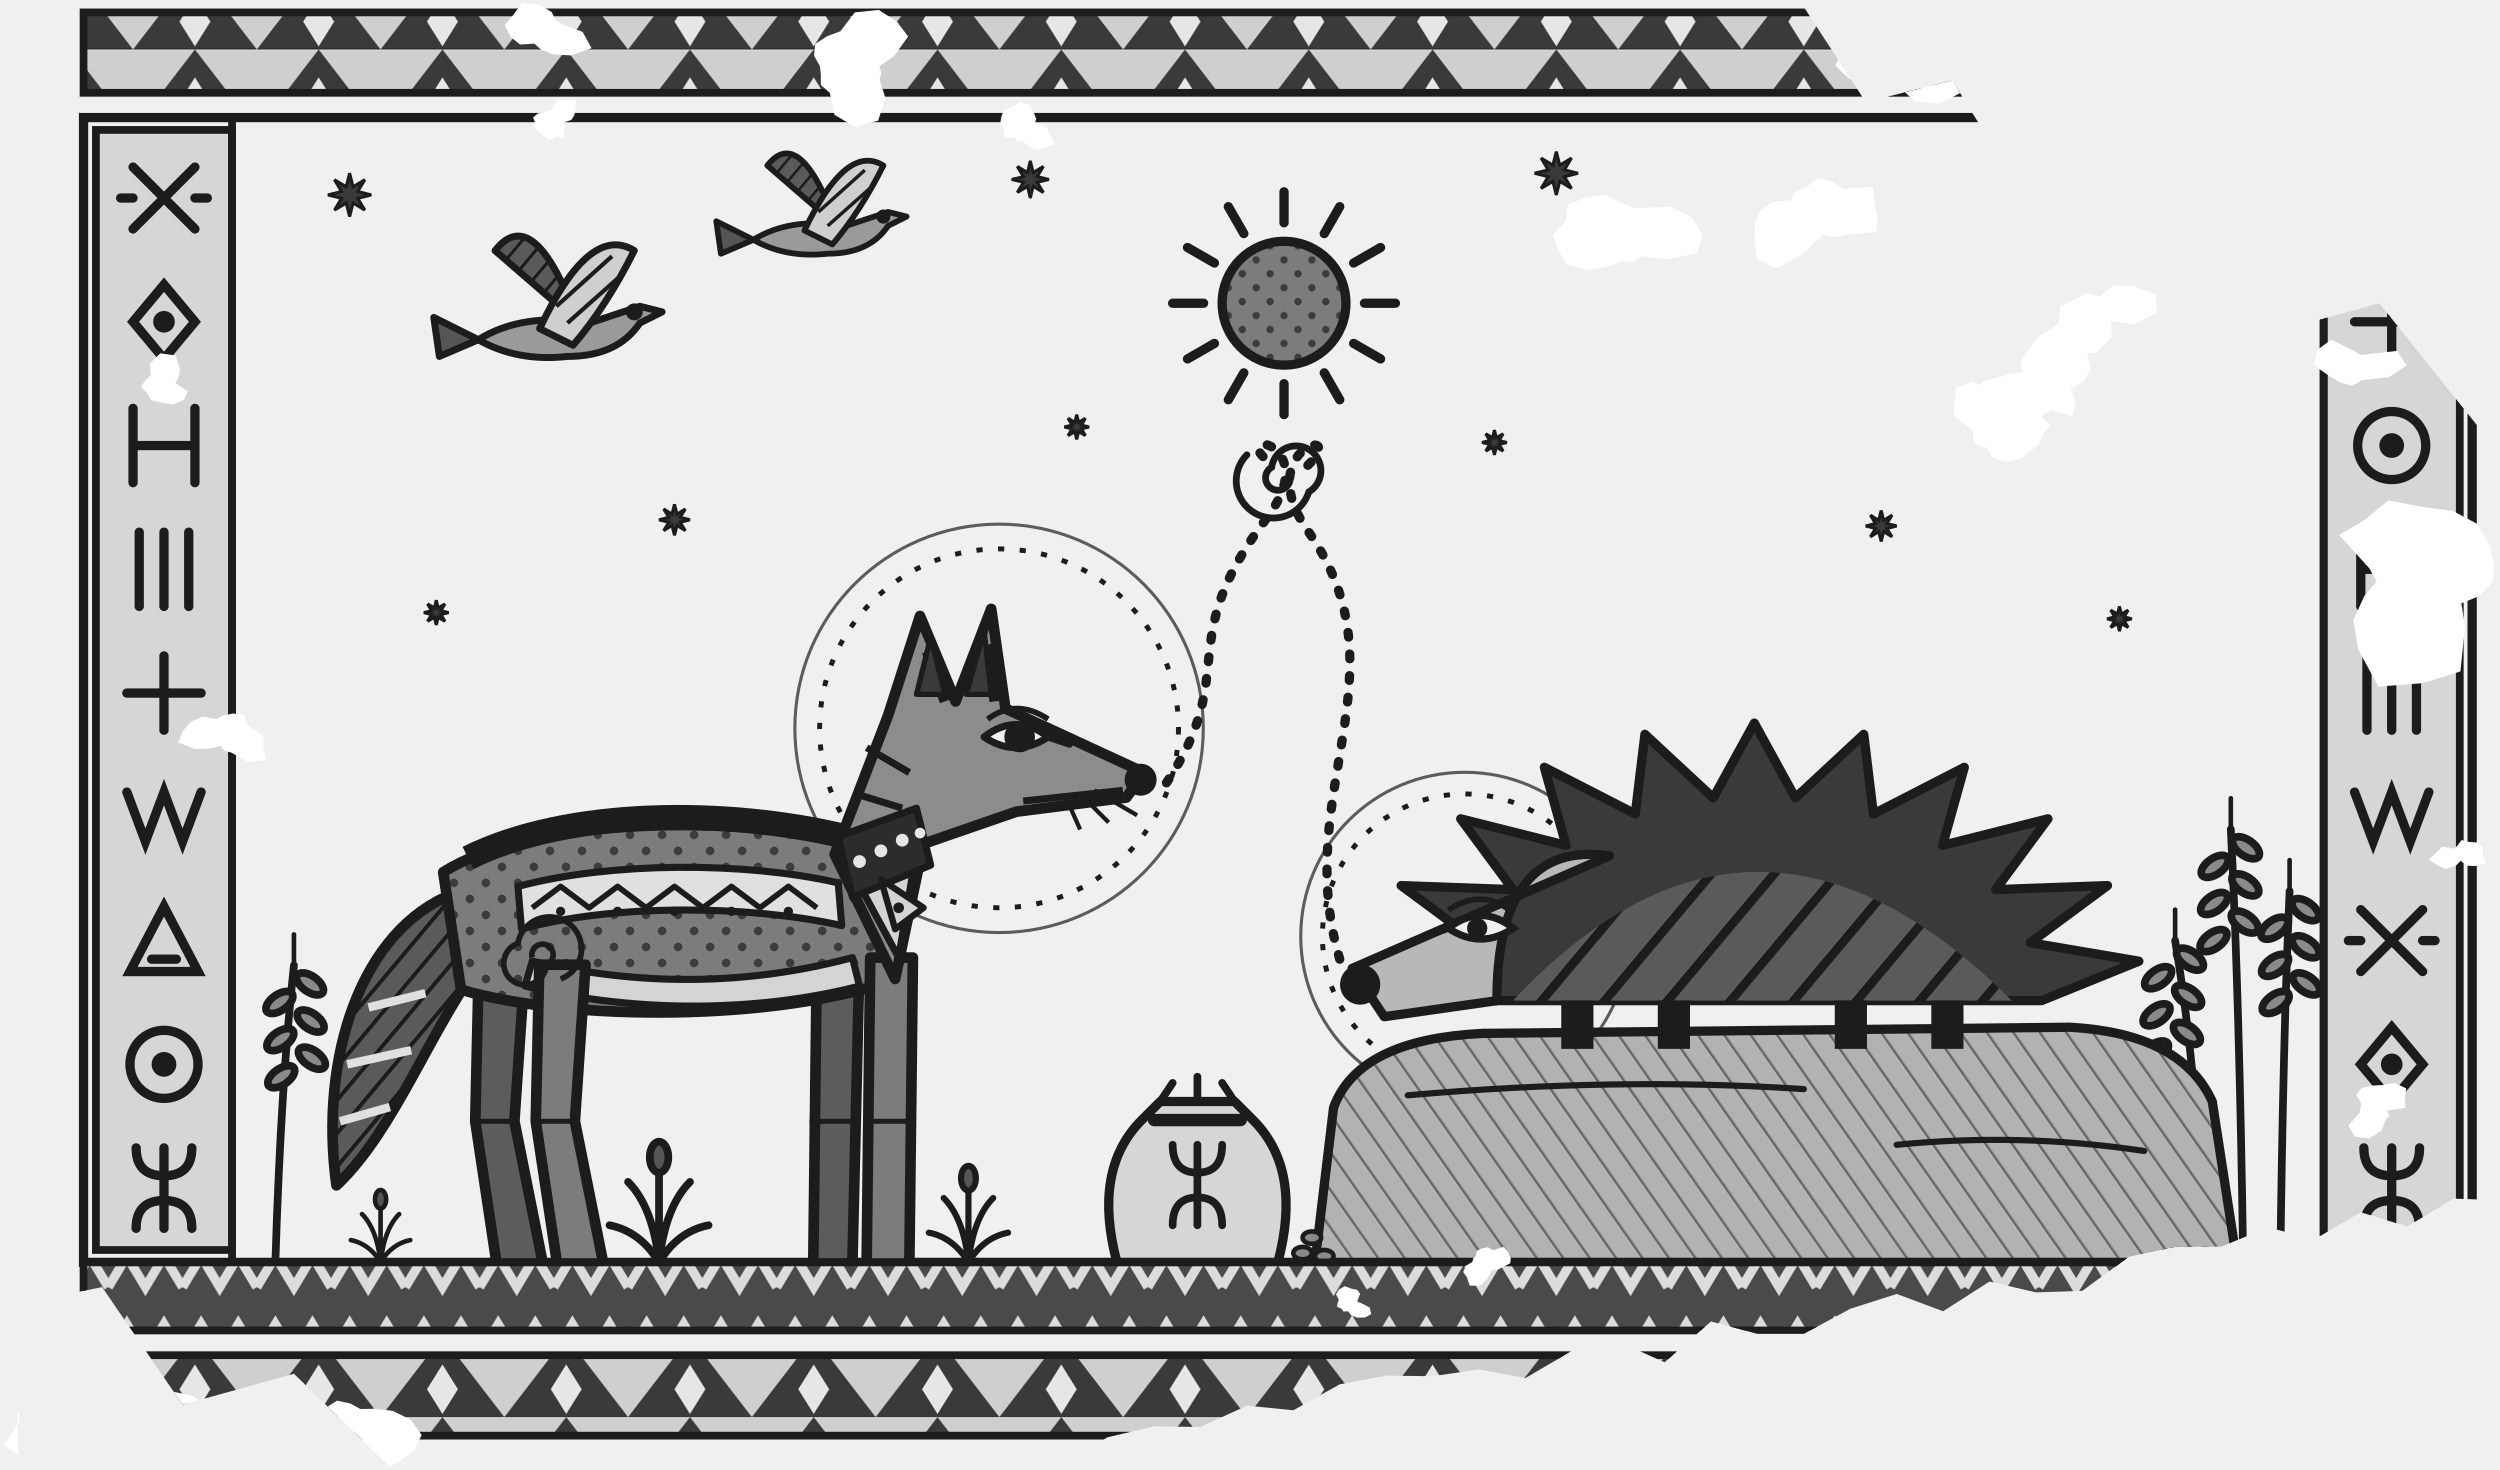
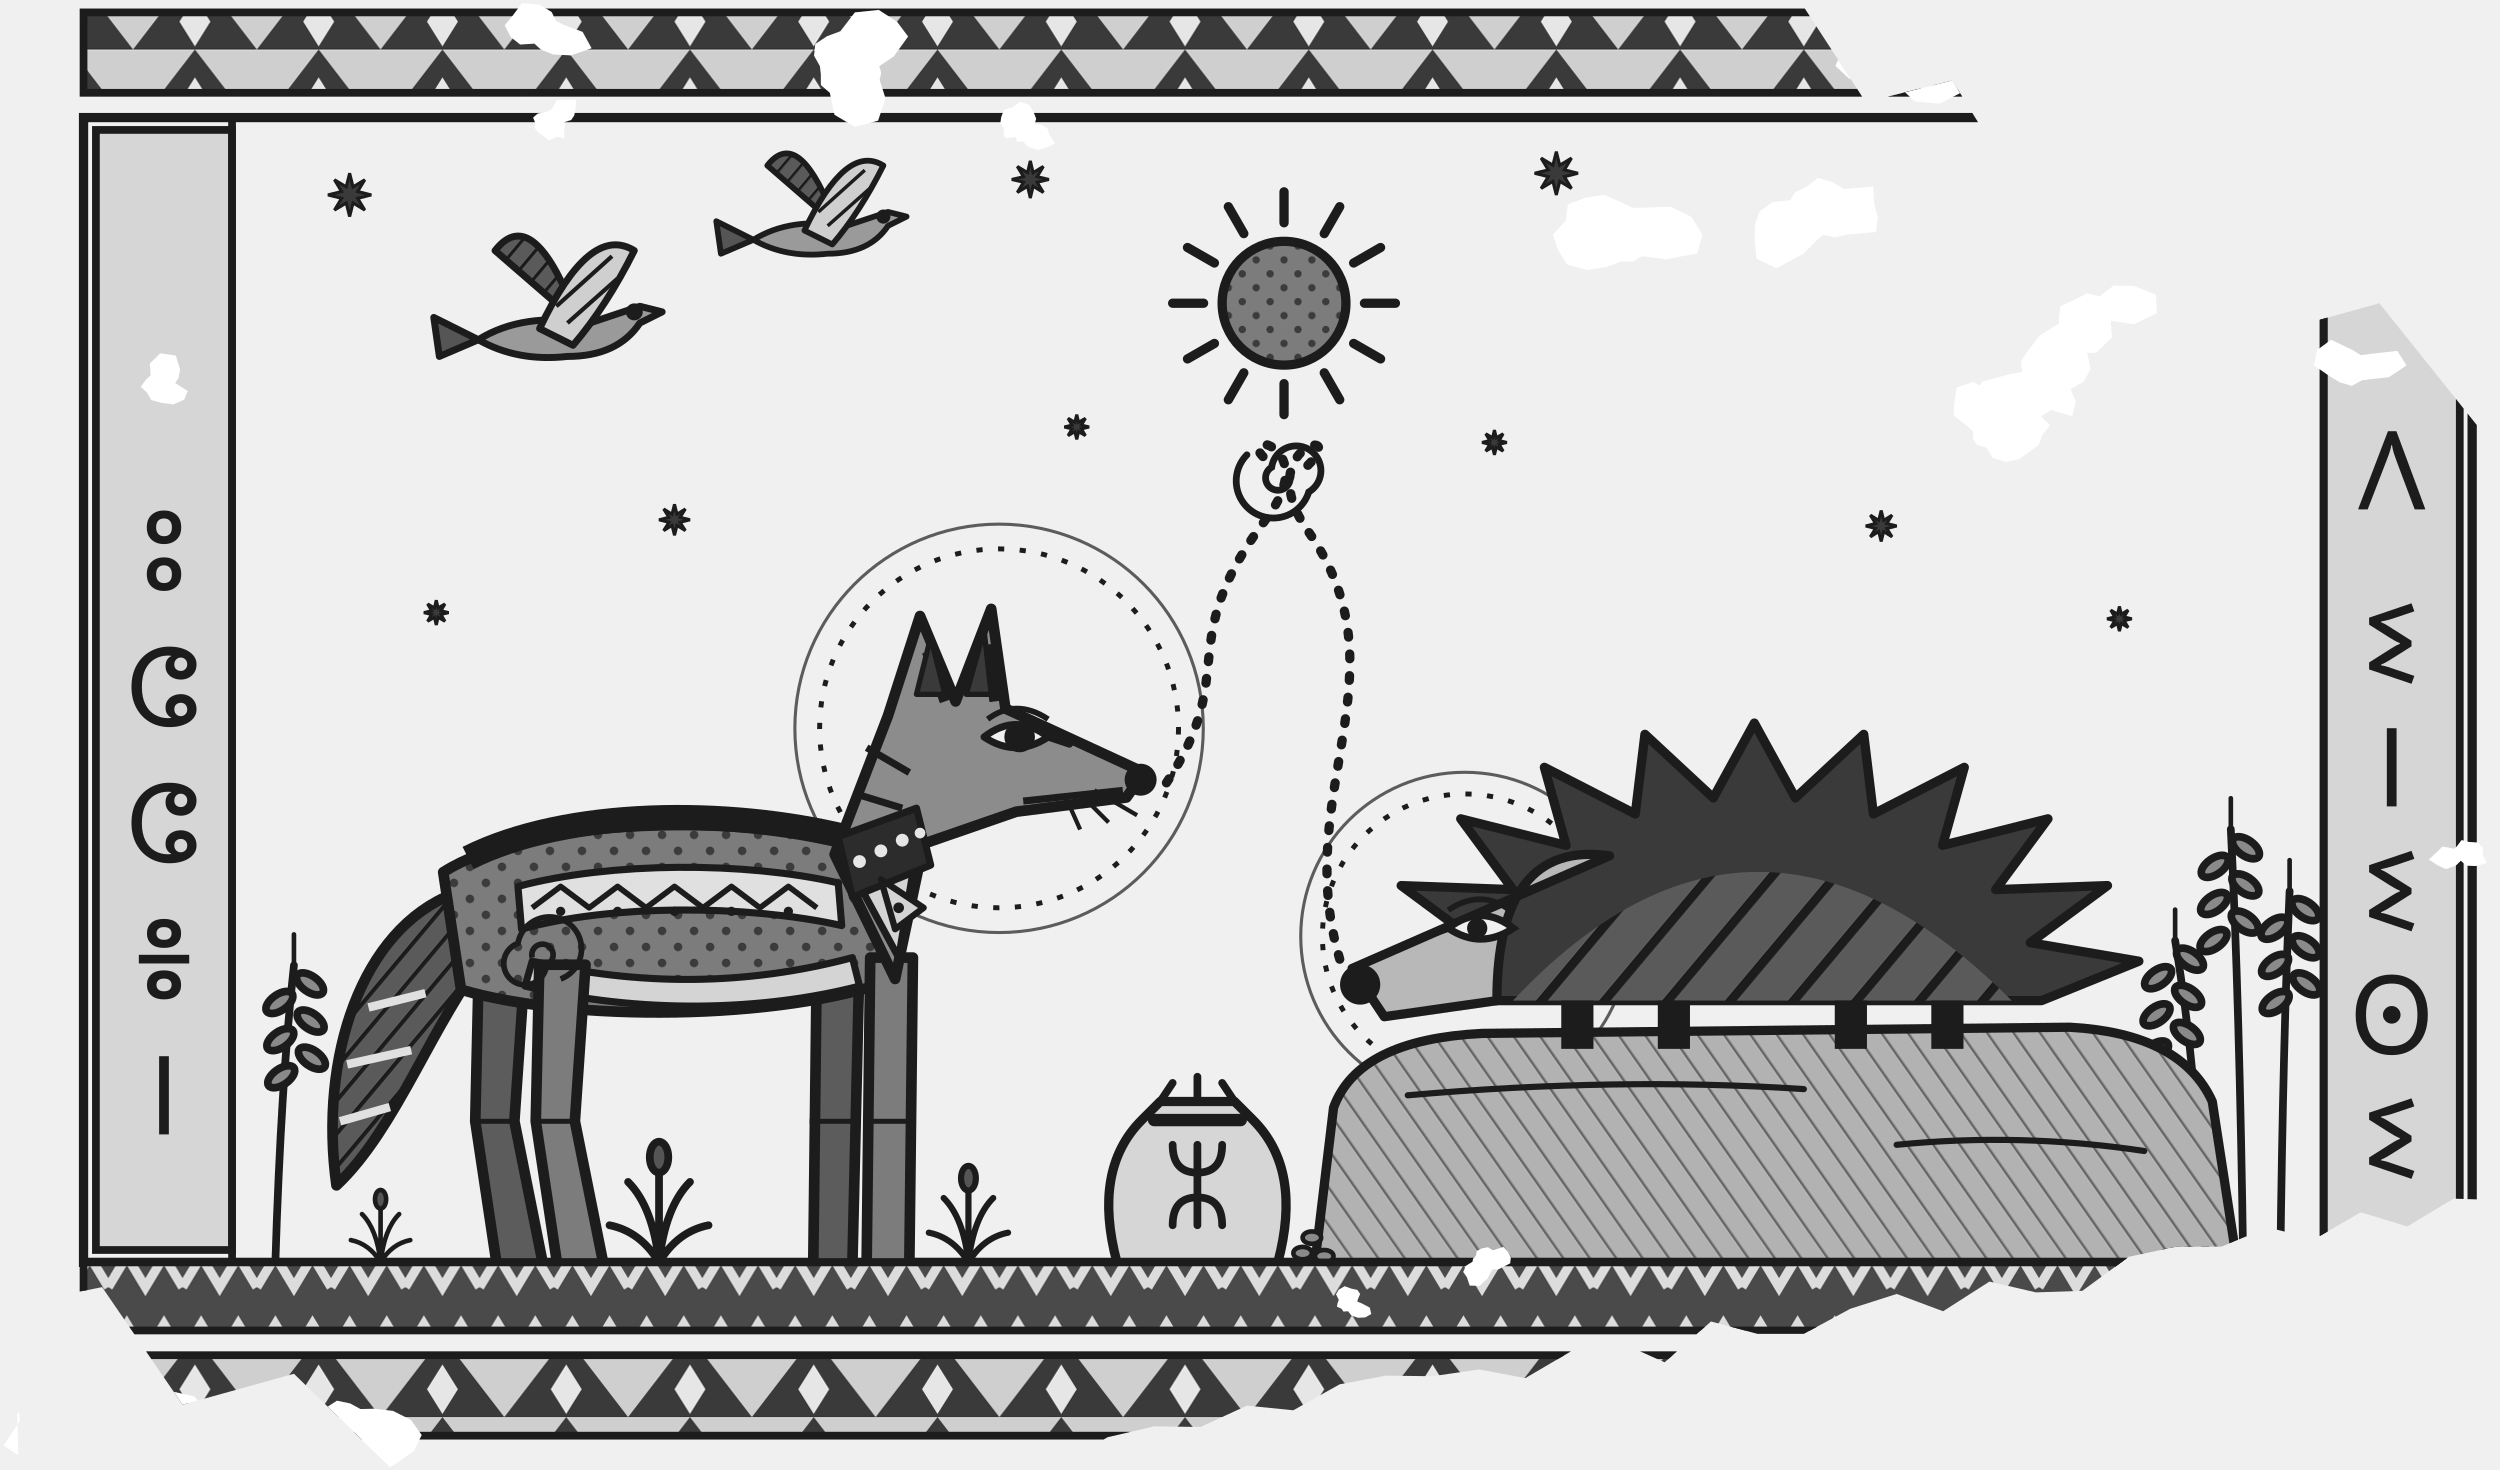
<svg xmlns="http://www.w3.org/2000/svg" viewBox="37 62 808 475" width="808" height="475">
  <defs>
    <pattern id="dots" width="9" height="9" patternUnits="userSpaceOnUse">
      <rect width="9" height="9" fill="#7c7c7c" />
      <circle cx="2" cy="2" r="1.2" fill="#3c3c3c" />
      <circle cx="6.5" cy="6.5" r="1.2" fill="#3c3c3c" />
    </pattern>
    <pattern id="hatch" width="6" height="6" patternUnits="userSpaceOnUse" patternTransform="rotate(40)">
      <rect width="6" height="6" fill="#5a5a5a" />
      <line x1="0" y1="0" x2="0" y2="6" stroke="#1c1c1c" stroke-width="2.2" />
    </pattern>
    <pattern id="hatch2" width="7" height="7" patternUnits="userSpaceOnUse" patternTransform="rotate(-35)">
      <rect width="7" height="7" fill="#b2b2b2" />
      <line x1="0" y1="0" x2="0" y2="7" stroke="#6a6a6a" stroke-width="1.6" />
    </pattern>
    <pattern id="wool" width="10" height="9" patternUnits="userSpaceOnUse">
      <rect width="10" height="9" fill="#e2e2e2" />
      <path d="M0,6 Q2.5,1 5,6 Q7.5,1 10,6" fill="none" stroke="#8a8a8a" stroke-width="1.2" />
    </pattern>
    <pattern id="tri" width="40" height="26" patternUnits="userSpaceOnUse">
      <rect width="40" height="26" fill="#cfcfcf" />
      <polygon points="0,26 20,0 40,26" fill="#3a3a3a" />
      <polygon points="20,9 25,17 20,25 15,17" fill="#e6e6e6" />
    </pattern>
    <pattern id="zigzag" width="24" height="22" patternUnits="userSpaceOnUse">
      <rect width="24" height="22" fill="#4a4a4a" />
      <polyline points="0,16 6,6 12,16 18,6 24,16" fill="none" stroke="#dcdcdc" stroke-width="3" />
    </pattern>
    <pattern id="chev" width="18" height="18" patternUnits="userSpaceOnUse">
      <rect width="18" height="18" fill="#d8d8d8" />
      <path d="M0,4 L9,12 L18,4" fill="none" stroke="#2a2a2a" stroke-width="3" />
    </pattern>
    <clipPath id="frag">
      <polygon points="38.0,39.4 52.0,40.7 66.1,45.1 80.2,39.6 94.2,40.1 108.2,41.0 122.3,36.2 136.3,40.1 150.4,41.6 164.4,43.5 178.5,35.1 192.6,37.6 206.6,35.1 220.7,43.7 234.7,42.3 248.8,34.5 262.8,45.8 276.9,45.6 290.9,41.8 304.9,41.4 319.0,35.9 333.1,34.2 347.1,40.3 361.1,34.7 375.2,36.3 389.2,36.9 403.3,34.4 417.4,39.6 431.4,39.3 445.4,44.1 459.5,40.2 473.6,41.7 487.6,40.0 501.6,41.9 515.7,39.5 529.8,37.3 543.8,46.0 557.9,45.9 571.9,44.1 585.9,42.5 612.0,52.0 640.0,95.0 668.0,88.0 700.0,140.0 742.0,128.0 770.0,170.0 806.0,160.0 842.0,205.0 857.8,210.0 856.8,221.7 857.5,233.3 854.8,245.0 863.2,256.7 858.8,268.3 864.2,280.0 858.6,291.7 865.5,303.3 864.2,315.0 854.0,326.7 856.5,338.3 864.9,350.0 859.6,361.7 865.8,373.3 858.8,385.0 854.9,396.7 861.6,408.3 863.3,420.0 857.2,431.7 855.0,443.3 858.0,455.0 865.6,466.7 863.1,478.3 855.4,490.0 857.0,501.7 855.2,513.3 854.7,525.0 863.6,536.7 856.1,548.3 860.0,448.7 845.0,449.9 830.0,449.4 815.0,458.4 800.0,453.8 785.0,462.5 770.0,458.7 755.0,464.9 740.0,465.0 725.0,468.2 710.0,479.2 695.0,479.7 680.0,476.2 665.0,485.8 650.0,480.2 635.0,485.0 620.0,493.1 605.0,493.1 590.0,489.1 575.0,502.3 560.0,495.6 545.0,498.6 530.0,507.4 515.0,504.6 500.0,506.8 485.0,506.6 470.0,509.4 455.0,517.8 440.0,516.3 425.0,523.2 410.0,523.0 395.0,526.5 380.0,535.1 365.0,532.0 350.0,535.6 335.0,541.6 320.0,536.0 305.0,538.2 290.0,549.8 275.0,551.3 238.0,556.0 205.0,528.0 170.0,543.0 132.0,506.0 96.0,516.0 70.0,478.0 40.0,484.0 35.0,478.0 34.3,464.2 40.9,450.5 43.3,548.8 34.4,535.0 43.4,521.2 42.6,507.5 39.2,493.8 37.1,480.0 33.2,466.2 32.5,452.5 43.6,438.8 34.9,425.0 40.5,411.2 35.1,397.5 41.9,383.8 39.2,370.0 35.5,356.2 34.1,342.5 40.6,328.8 32.8,315.0 34.7,301.2 38.7,287.5 42.2,273.8 39.4,260.0 35.4,246.2 43.0,232.5 34.4,218.8 32.2,205.0 35.2,191.2 37.3,177.5 32.7,163.8 34.1,150.0 36.4,136.2 38.9,122.5 33.6,108.8 36.3,95.0 42.7,81.2 43.8,67.5 39.9,53.8" />
    </clipPath>
  </defs>
  <g clip-path="url(#frag)">
    <g>
      <rect x="64" y="66" width="772" height="26" fill="url(#tri)" stroke="#1c1c1c" stroke-width="2.5" />
      <rect x="64" y="100" width="772" height="370" fill="none" stroke="#1c1c1c" stroke-width="3" />
      <rect x="68" y="104" width="44" height="362" fill="#d6d6d6" stroke="#1c1c1c" stroke-width="2.5" />
-       <g transform="translate(90,126)" fill="none" stroke="#1c1c1c" stroke-width="3" stroke-linecap="round">
-         <path d="M-10,-10 L10,10 M10,-10 L-10,10" />
-         <path d="M-10,0 L-14,0 M10,0 L14,0" />
-       </g>
-       <g transform="translate(90,166)" fill="none" stroke="#1c1c1c" stroke-width="3" stroke-linecap="round">
-         <path d="M0,-12 L10,0 L0,12 L-10,0 Z" />
-         <circle r="2" fill="#1c1c1c" />
-       </g>
-       <g transform="translate(90,206)" fill="none" stroke="#1c1c1c" stroke-width="3" stroke-linecap="round">
-         <path d="M-10,-12 L-10,12 M10,-12 L10,12 M-10,0 L10,0" />
-       </g>
-       <g transform="translate(90,246)" fill="none" stroke="#1c1c1c" stroke-width="3" stroke-linecap="round">
-         <path d="M-8,-12 L-8,12 M0,-12 L0,12 M8,-12 L8,12" />
-       </g>
-       <g transform="translate(90,286)" fill="none" stroke="#1c1c1c" stroke-width="3" stroke-linecap="round">
-         <path d="M0,-12 L0,12 M-12,0 L12,0" />
-       </g>
-       <g transform="translate(90,326)" fill="none" stroke="#1c1c1c" stroke-width="3" stroke-linecap="round">
-         <path d="M-12,-8 L-6,8 L0,-8 L6,8 L12,-8" />
-       </g>
-       <g transform="translate(90,366)" fill="none" stroke="#1c1c1c" stroke-width="3" stroke-linecap="round">
-         <path d="M-11,10 L0,-11 L11,10 Z" />
-         <path d="M-4,6 L4,6" />
-       </g>
-       <g transform="translate(90,406)" fill="none" stroke="#1c1c1c" stroke-width="3" stroke-linecap="round">
-         <circle r="11" />
-         <circle r="2.5" fill="#1c1c1c" />
-       </g>
-       <g transform="translate(90,446)" fill="none" stroke="#1c1c1c" stroke-width="3" stroke-linecap="round">
-         <path d="M0,-13 L0,13 M-9,-13 Q-9,-4 0,-4 Q9,-4 9,-13 M-9,13 Q-9,4 0,4 Q9,4 9,13" />
-       </g>
+       <path transform="translate(81.97,252.65) scale(0.0354,-0.0354)" d="M227 418Q159 418 114.5 457.5Q70 497 70 571Q70 646 114.5 685.5Q159 725 227 725Q295 725 339.5 685.5Q384 646 384 571Q384 497 339.5 457.5Q295 418 227 418ZM227 490Q299 490 299 571Q299 609 280.5 630.5Q262 652 227 652Q191 652 173.0 630.5Q155 609 155 571Q155 532 174.0 511.0Q193 490 227 490ZM227 -10Q159 -10 114.5 29.5Q70 69 70 143Q70 218 114.5 257.5Q159 297 227 297Q295 297 339.5 257.5Q384 218 384 143Q384 69 339.5 29.5Q295 -10 227 -10ZM227 62Q299 62 299 143Q299 181 280.5 202.5Q262 224 227 224Q191 224 173.0 202.5Q155 181 155 143Q155 104 174.0 83.0Q193 62 227 62Z" fill="#1c1c1c" stroke="none" />
+       <path transform="translate(77.37,296.65) scale(0.0354,-0.0354)" d="M60 358Q60 470 105.5 552.5Q151 635 229.5 680.0Q308 725 407 725Q479 725 535.0 704.5Q591 684 622.5 647.5Q654 611 654 564Q654 519 634.0 488.0Q614 457 581.5 440.5Q549 424 511 424Q474 424 442.0 438.0Q410 452 390.5 479.5Q371 507 371 547Q371 588 389.5 611.5Q408 635 422 636V641Q411 643 404.0 643.0Q397 643 391 643Q326 643 272.0 611.5Q218 580 186.5 517.0Q155 454 155 358Q155 262 186.5 198.5Q218 135 272.0 103.5Q326 72 392 72Q397 72 404.0 72.5Q411 73 422 74V79Q408 81 389.5 104.5Q371 128 371 168Q371 209 390.5 236.0Q410 263 442.0 277.0Q474 291 511 291Q549 291 581.5 275.0Q614 259 634.0 227.5Q654 196 654 151Q654 104 622.5 67.5Q591 31 535.0 10.5Q479 -10 407 -10Q308 -10 229.5 35.0Q151 80 105.5 163.0Q60 246 60 358ZM511 503Q536 503 552.5 520.5Q569 538 569 563Q569 591 551.5 608.0Q534 625 510 625Q485 625 468.0 607.5Q451 590 451 562Q451 533 468.5 518.0Q486 503 511 503ZM510 90Q534 90 551.5 107.0Q569 124 569 152Q569 178 552.5 195.0Q536 212 511 212Q486 212 468.5 197.0Q451 182 451 153Q451 125 468.0 107.5Q485 90 510 90Z" fill="#1c1c1c" stroke="none" />
+       <path transform="translate(77.37,340.65) scale(0.0354,-0.0354)" d="M60 358Q60 470 105.5 552.5Q151 635 229.5 680.0Q308 725 407 725Q479 725 535.0 704.5Q591 684 622.5 647.5Q654 611 654 564Q654 519 634.0 488.0Q614 457 581.5 440.5Q549 424 511 424Q474 424 442.0 438.0Q410 452 390.5 479.5Q371 507 371 547Q371 588 389.5 611.5Q408 635 422 636V641Q411 643 404.0 643.0Q397 643 391 643Q326 643 272.0 611.5Q218 580 186.5 517.0Q155 454 155 358Q155 262 186.5 198.5Q218 135 272.0 103.5Q326 72 392 72Q397 72 404.0 72.5Q411 73 422 74V79Q408 81 389.5 104.5Q371 128 371 168Q371 209 390.5 236.0Q410 263 442.0 277.0Q474 291 511 291Q549 291 581.5 275.0Q614 259 634.0 227.5Q654 196 654 151Q654 104 622.5 67.5Q591 31 535.0 10.5Q479 -10 407 -10Q308 -10 229.5 35.0Q151 80 105.5 163.0Q60 246 60 358ZM511 503Q536 503 552.5 520.5Q569 538 569 563Q569 591 551.5 608.0Q534 625 510 625Q485 625 468.0 607.5Q451 590 451 562Q451 533 468.5 518.0Q486 503 511 503ZM510 90Q534 90 551.5 107.0Q569 124 569 152Q569 178 552.5 195.0Q536 212 511 212Q486 212 468.5 197.0Q451 182 451 153Q451 125 468.0 107.5Q485 90 510 90Z" fill="#1c1c1c" stroke="none" />
+       <path transform="translate(80.10,384.65) scale(0.0354,-0.0354)" d="M280 460Q205 460 164.5 496.0Q124 532 124 592Q124 653 164.5 689.0Q205 725 280 725Q355 725 395.5 689.0Q436 653 436 592Q436 532 395.5 496.0Q355 460 280 460ZM280 534Q315 534 332.0 550.0Q349 566 349 592Q349 618 332.0 634.0Q315 650 280 650Q245 650 228.0 634.0Q211 618 211 592Q211 566 228.0 550.0Q245 534 280 534ZM50 318V397H510V318ZM280 -10Q205 -10 164.5 26.0Q124 62 124 122Q124 183 164.5 219.0Q205 255 280 255Q355 255 395.5 219.0Q436 183 436 122Q436 62 395.5 26.0Q355 -10 280 -10ZM280 64Q315 64 332.0 80.0Q349 96 349 122Q349 148 332.0 164.0Q315 180 280 180Q245 180 228.0 164.0Q211 148 211 122Q211 96 228.5 80.0Q246 64 280 64Z" fill="#1c1c1c" stroke="none" />
+       <path transform="translate(84.99,428.63) scale(0.0354,-0.0354)" d="M97 0V714H186V0Z" fill="#1c1c1c" stroke="none" />
      <rect x="788" y="104" width="44" height="362" fill="#d6d6d6" stroke="#1c1c1c" stroke-width="2.5" />
-       <g transform="translate(810,126)" fill="none" stroke="#1c1c1c" stroke-width="3" stroke-linecap="round">
-         <path d="M-11,10 L0,-11 L11,10 Z" />
-         <path d="M-4,6 L4,6" />
-       </g>
-       <g transform="translate(810,166)" fill="none" stroke="#1c1c1c" stroke-width="3" stroke-linecap="round">
-         <path d="M0,-12 L0,12 M-12,0 L12,0" />
-       </g>
-       <g transform="translate(810,206)" fill="none" stroke="#1c1c1c" stroke-width="3" stroke-linecap="round">
-         <circle r="11" />
-         <circle r="2.5" fill="#1c1c1c" />
-       </g>
-       <g transform="translate(810,246)" fill="none" stroke="#1c1c1c" stroke-width="3" stroke-linecap="round">
-         <path d="M-10,-12 L-10,12 M10,-12 L10,12 M-10,0 L10,0" />
-       </g>
-       <g transform="translate(810,286)" fill="none" stroke="#1c1c1c" stroke-width="3" stroke-linecap="round">
-         <path d="M-8,-12 L-8,12 M0,-12 L0,12 M8,-12 L8,12" />
-       </g>
-       <g transform="translate(810,326)" fill="none" stroke="#1c1c1c" stroke-width="3" stroke-linecap="round">
-         <path d="M-12,-8 L-6,8 L0,-8 L6,8 L12,-8" />
-       </g>
-       <g transform="translate(810,366)" fill="none" stroke="#1c1c1c" stroke-width="3" stroke-linecap="round">
-         <path d="M-10,-10 L10,10 M10,-10 L-10,10" />
-         <path d="M-10,0 L-14,0 M10,0 L14,0" />
-       </g>
-       <g transform="translate(810,406)" fill="none" stroke="#1c1c1c" stroke-width="3" stroke-linecap="round">
-         <path d="M0,-12 L10,0 L0,12 L-10,0 Z" />
-         <circle r="2" fill="#1c1c1c" />
-       </g>
-       <g transform="translate(810,446)" fill="none" stroke="#1c1c1c" stroke-width="3" stroke-linecap="round">
-         <path d="M0,-13 L0,13 M-9,-13 Q-9,-4 0,-4 Q9,-4 9,-13 M-9,13 Q-9,4 0,4 Q9,4 9,13" />
-       </g>
+       <path transform="translate(797.81,226.63) scale(0.0354,-0.0354)" d="M40 0V8L310 714H387L649 8V0H554L388 443Q375 478 364.0 512.5Q353 547 347 587H342Q334 547 322.0 512.5Q310 478 296 443L125 0Z" fill="#1c1c1c" stroke="none" />
+       <path transform="translate(800.75,282.65) scale(0.0354,-0.0354)" d="M442 -10 55 121V185L246 306Q267 319 287.0 331.0Q307 343 336 355V361Q308 373 288.5 384.0Q269 395 246 409L55 530V594L442 725L468 652L276 587Q250 578 221.5 571.0Q193 564 164 558V552Q193 541 220.5 523.5Q248 506 276 488L442 383V332L276 227Q248 209 220.5 193.0Q193 177 164 165V159Q198 153 223.0 145.0Q248 137 274 128L468 62Z" fill="#1c1c1c" stroke="none" />
+       <path transform="translate(804.99,322.63) scale(0.0354,-0.0354)" d="M97 0V714H186V0Z" fill="#1c1c1c" stroke="none" />
+       <path transform="translate(800.75,362.65) scale(0.0354,-0.0354)" d="M442 -10 55 121V185L246 306Q267 319 287.0 331.0Q307 343 336 355V361Q308 373 288.5 384.0Q269 395 246 409L55 530V594L442 725L468 652L276 587Q250 578 221.5 571.0Q193 564 164 558V552Q193 541 220.5 523.5Q248 506 276 488L442 383V332L276 227Q248 209 220.5 193.0Q193 177 164 165V159Q198 153 223.0 145.0Q248 137 274 128L468 62Z" fill="#1c1c1c" stroke="none" />
+       <path transform="translate(796.22,402.65) scale(0.0354,-0.0354)" d="M389 -10Q286 -10 212.5 36.0Q139 82 99.5 164.5Q60 247 60 357Q60 467 100.0 550.0Q140 633 213.5 679.0Q287 725 389 725Q491 725 565.0 679.0Q639 633 679.0 550.0Q719 467 719 357Q719 247 679.5 164.5Q640 82 566.0 36.0Q492 -10 389 -10ZM389 72Q504 72 564.0 147.0Q624 222 624 357Q624 492 564.5 567.5Q505 643 389 643Q274 643 214.5 567.5Q155 492 155 357Q155 222 214.5 147.0Q274 72 389 72ZM389 277Q356 277 332.5 301.0Q309 325 309 357Q309 390 332.5 414.0Q356 438 389 438Q423 438 446.5 414.0Q470 390 470 357Q470 325 446.5 301.0Q423 277 389 277Z" fill="#1c1c1c" stroke="none" />
+       <path transform="translate(800.75,442.65) scale(0.0354,-0.0354)" d="M442 -10 55 121V185L246 306Q267 319 287.0 331.0Q307 343 336 355V361Q308 373 288.5 384.0Q269 395 246 409L55 530V594L442 725L468 652L276 587Q250 578 221.5 571.0Q193 564 164 558V552Q193 541 220.5 523.5Q248 506 276 488L442 383V332L276 227Q248 209 220.5 193.0Q193 177 164 165V159Q198 153 223.0 145.0Q248 137 274 128L468 62Z" fill="#1c1c1c" stroke="none" />
      <line x1="112" y1="100" x2="112" y2="470" stroke="#1c1c1c" stroke-width="2.5" />
      <line x1="788" y1="100" x2="788" y2="470" stroke="#1c1c1c" stroke-width="2.5" />
      <polygon points="150.0,118.0 151.1,122.4 154.9,120.1 152.6,123.9 157.0,125.0 152.6,126.1 154.9,129.9 151.1,127.6 150.0,132.0 148.9,127.6 145.1,129.9 147.4,126.1 143.0,125.0 147.4,123.9 145.1,120.1 148.9,122.4" fill="#3a3a3a" stroke="#1c1c1c" stroke-width="1" />
      <polygon points="370.0,114.0 370.9,117.8 374.2,115.8 372.2,119.1 376.0,120.0 372.2,120.9 374.2,124.2 370.9,122.2 370.0,126.0 369.1,122.2 365.8,124.2 367.8,120.9 364.0,120.0 367.8,119.1 365.8,115.8 369.1,117.8" fill="#3a3a3a" stroke="#1c1c1c" stroke-width="1" />
      <polygon points="540.0,111.0 541.1,115.4 544.9,113.1 542.6,116.9 547.0,118.0 542.6,119.1 544.9,122.9 541.1,120.6 540.0,125.0 538.9,120.6 535.1,122.9 537.4,119.1 533.0,118.0 537.4,116.9 535.1,113.1 538.9,115.4" fill="#3a3a3a" stroke="#1c1c1c" stroke-width="1" />
      <polygon points="760.0,122.0 760.9,125.8 764.2,123.8 762.2,127.1 766.0,128.0 762.2,128.9 764.2,132.2 760.9,130.2 760.0,134.0 759.1,130.2 755.8,132.2 757.8,128.9 754.0,128.0 757.8,127.1 755.8,123.8 759.1,125.8" fill="#3a3a3a" stroke="#1c1c1c" stroke-width="1" />
      <polygon points="255.0,225.0 255.8,228.2 258.5,226.5 256.8,229.2 260.0,230.0 256.8,230.8 258.5,233.5 255.8,231.8 255.0,235.0 254.2,231.8 251.5,233.5 253.2,230.8 250.0,230.0 253.2,229.2 251.5,226.5 254.2,228.2" fill="#3a3a3a" stroke="#1c1c1c" stroke-width="1" />
      <polygon points="645.0,227.0 645.8,230.2 648.5,228.5 646.8,231.2 650.0,232.0 646.8,232.8 648.5,235.5 645.8,233.8 645.0,237.0 644.2,233.8 641.5,235.5 643.2,232.8 640.0,232.0 643.2,231.2 641.5,228.5 644.2,230.2" fill="#3a3a3a" stroke="#1c1c1c" stroke-width="1" />
      <polygon points="385.0,196.0 385.6,198.5 387.8,197.2 386.5,199.4 389.0,200.0 386.5,200.6 387.8,202.8 385.6,201.5 385.0,204.0 384.4,201.5 382.2,202.8 383.5,200.6 381.0,200.0 383.5,199.4 382.2,197.2 384.4,198.5" fill="#3a3a3a" stroke="#1c1c1c" stroke-width="1" />
      <polygon points="520.0,201.0 520.6,203.5 522.8,202.2 521.5,204.4 524.0,205.0 521.5,205.6 522.8,207.8 520.6,206.5 520.0,209.0 519.4,206.5 517.2,207.8 518.5,205.6 516.0,205.0 518.5,204.4 517.2,202.2 519.4,203.5" fill="#3a3a3a" stroke="#1c1c1c" stroke-width="1" />
      <polygon points="178.0,256.0 178.6,258.5 180.8,257.2 179.5,259.4 182.0,260.0 179.5,260.6 180.8,262.8 178.6,261.5 178.0,264.0 177.4,261.5 175.2,262.8 176.5,260.6 174.0,260.0 176.5,259.4 175.2,257.2 177.4,258.5" fill="#3a3a3a" stroke="#1c1c1c" stroke-width="1" />
      <polygon points="722.0,258.0 722.6,260.5 724.8,259.2 723.5,261.4 726.0,262.0 723.5,262.6 724.8,264.8 722.6,263.5 722.0,266.0 721.4,263.5 719.2,264.8 720.5,262.6 718.0,262.0 720.5,261.4 719.2,259.2 721.4,260.5" fill="#3a3a3a" stroke="#1c1c1c" stroke-width="1" />
      <g transform="translate(215,170) scale(0.9,0.9)" stroke="#1c1c1c" stroke-width="2.5" stroke-linejoin="round">
        <path d="M-20,-30 Q-6,-48 10,-4 Z" fill="url(#hatch)" />
        <path d="M-26,2 Q-10,-8 14,-4 Q26,-8 32,-10 L40,-8 L32,-4 Q24,8 6,8 Q-12,10 -26,2 Z" fill="#9a9a9a" />
        <path d="M-26,2 L-42,-6 L-40,8 Z" fill="#555" />
        <path d="M-4,-2 Q14,-40 30,-30 Q20,-10 8,4 Z" fill="#cfcfcf" />
        <path d="M2,-10 L22,-28 M6,-4 L24,-20" stroke-width="1.5" />
        <circle cx="30" cy="-8" r="1.8" fill="#1c1c1c" />
      </g>
      <g transform="translate(300,138) scale(0.75,0.75)" stroke="#1c1c1c" stroke-width="2.5" stroke-linejoin="round">
        <path d="M-20,-30 Q-6,-48 10,-4 Z" fill="url(#hatch)" />
        <path d="M-26,2 Q-10,-8 14,-4 Q26,-8 32,-10 L40,-8 L32,-4 Q24,8 6,8 Q-12,10 -26,2 Z" fill="#9a9a9a" />
        <path d="M-26,2 L-42,-6 L-40,8 Z" fill="#555" />
        <path d="M-4,-2 Q14,-40 30,-30 Q20,-10 8,4 Z" fill="#cfcfcf" />
        <path d="M2,-10 L22,-28 M6,-4 L24,-20" stroke-width="1.5" />
        <circle cx="30" cy="-8" r="1.8" fill="#1c1c1c" />
      </g>
      <g transform="translate(250,470) scale(1)" fill="none" stroke="#1c1c1c" stroke-width="2.5" stroke-linecap="round">
        <path d="M0,0 Q-2,-18 -10,-26 M0,0 Q0,-20 0,-32 M0,0 Q2,-18 10,-26 M0,0 Q-6,-10 -16,-12 M0,0 Q6,-10 16,-12" />
        <ellipse cx="0" cy="-34" rx="3" ry="5" fill="#555" />
      </g>
      <g transform="translate(350,470) scale(0.8)" fill="none" stroke="#1c1c1c" stroke-width="2.5" stroke-linecap="round">
        <path d="M0,0 Q-2,-18 -10,-26 M0,0 Q0,-20 0,-32 M0,0 Q2,-18 10,-26 M0,0 Q-6,-10 -16,-12 M0,0 Q6,-10 16,-12" />
        <ellipse cx="0" cy="-34" rx="3" ry="5" fill="#555" />
      </g>
      <g transform="translate(600,470) scale(0.9)" fill="none" stroke="#1c1c1c" stroke-width="2.5" stroke-linecap="round">
        <path d="M0,0 Q-2,-18 -10,-26 M0,0 Q0,-20 0,-32 M0,0 Q2,-18 10,-26 M0,0 Q-6,-10 -16,-12 M0,0 Q6,-10 16,-12" />
        <ellipse cx="0" cy="-34" rx="3" ry="5" fill="#555" />
      </g>
      <g transform="translate(740,470) scale(0.7)" fill="none" stroke="#1c1c1c" stroke-width="2.5" stroke-linecap="round">
        <path d="M0,0 Q-2,-18 -10,-26 M0,0 Q0,-20 0,-32 M0,0 Q2,-18 10,-26 M0,0 Q-6,-10 -16,-12 M0,0 Q6,-10 16,-12" />
        <ellipse cx="0" cy="-34" rx="3" ry="5" fill="#555" />
      </g>
      <g transform="translate(160,470) scale(0.6)" fill="none" stroke="#1c1c1c" stroke-width="2.5" stroke-linecap="round">
        <path d="M0,0 Q-2,-18 -10,-26 M0,0 Q0,-20 0,-32 M0,0 Q2,-18 10,-26 M0,0 Q-6,-10 -16,-12 M0,0 Q6,-10 16,-12" />
        <ellipse cx="0" cy="-34" rx="3" ry="5" fill="#555" />
      </g>
      <g stroke="#1c1c1c" stroke-width="3" stroke-linecap="round">
        <circle cx="452" cy="160" r="20" fill="url(#dots)" />
        <path d="M478.0,160.0 L488.0,160.0" />
        <path d="M474.5,173.0 L483.2,178.0" />
        <path d="M465.0,182.5 L470.0,191.2" />
        <path d="M452.0,186.0 L452.0,196.0" />
        <path d="M439.0,182.5 L434.0,191.2" />
        <path d="M429.5,173.0 L420.8,178.0" />
        <path d="M426.0,160.0 L416.0,160.0" />
        <path d="M429.5,147.0 L420.8,142.0" />
        <path d="M439.0,137.5 L434.0,128.8" />
        <path d="M452.0,134.0 L452.0,124.0" />
        <path d="M465.0,137.5 L470.0,128.8" />
        <path d="M474.5,147.0 L483.2,142.0" />
      </g>
      <g fill="none" stroke="#1c1c1c">
        <circle cx="359.9" cy="297.4" r="58" stroke-width="1.6" stroke-dasharray="2 5" />
        <circle cx="359.9" cy="297.4" r="66" stroke-width="1" opacity="0.7" />
        <circle cx="510.4" cy="364.6" r="46" stroke-width="1.6" stroke-dasharray="2 5" />
        <circle cx="510.4" cy="364.6" r="53" stroke-width="1" opacity="0.7" />
      </g>
      <g stroke="#1c1c1c" stroke-width="2.5" stroke-linecap="round">
        <path d="M762,470 Q760.8,386.0 758,330" fill="none" />
        <path d="M758,330 L758,320" fill="none" stroke-width="1.5" />
        <ellipse cx="762.9" cy="336.0" rx="5" ry="2.6" transform="rotate(35 762.9 336.0)" fill="#8a8a8a" />
        <ellipse cx="752.8" cy="342.0" rx="5" ry="2.6" transform="rotate(-35 752.8 342.0)" fill="#8a8a8a" />
        <ellipse cx="762.7" cy="348.0" rx="5" ry="2.6" transform="rotate(35 762.7 348.0)" fill="#8a8a8a" />
        <ellipse cx="752.6" cy="354.0" rx="5" ry="2.6" transform="rotate(-35 752.6 354.0)" fill="#8a8a8a" />
        <ellipse cx="762.5" cy="360.0" rx="5" ry="2.6" transform="rotate(35 762.5 360.0)" fill="#8a8a8a" />
        <ellipse cx="752.4" cy="366.0" rx="5" ry="2.6" transform="rotate(-35 752.4 366.0)" fill="#8a8a8a" />
        <path d="M774,470 Q774.9,398.0 777,350" fill="none" />
        <path d="M777,350 L777,340" fill="none" stroke-width="1.5" />
        <ellipse cx="782.1" cy="356.0" rx="5" ry="2.6" transform="rotate(35 782.1 356.0)" fill="#8a8a8a" />
        <ellipse cx="772.1" cy="362.0" rx="5" ry="2.6" transform="rotate(-35 772.1 362.0)" fill="#8a8a8a" />
        <ellipse cx="782.2" cy="368.0" rx="5" ry="2.6" transform="rotate(35 782.2 368.0)" fill="#8a8a8a" />
        <ellipse cx="772.3" cy="374.0" rx="5" ry="2.6" transform="rotate(-35 772.3 374.0)" fill="#8a8a8a" />
        <ellipse cx="782.4" cy="380.0" rx="5" ry="2.6" transform="rotate(35 782.4 380.0)" fill="#8a8a8a" />
        <ellipse cx="772.5" cy="386.0" rx="5" ry="2.6" transform="rotate(-35 772.5 386.0)" fill="#8a8a8a" />
        <path d="M750,470 Q747.0,407.6 740,366" fill="none" />
        <path d="M740,366 L740,356" fill="none" stroke-width="1.5" />
        <ellipse cx="744.8" cy="372.0" rx="5" ry="2.6" transform="rotate(35 744.8 372.0)" fill="#8a8a8a" />
        <ellipse cx="734.5" cy="378.0" rx="5" ry="2.6" transform="rotate(-35 734.5 378.0)" fill="#8a8a8a" />
        <ellipse cx="744.2" cy="384.0" rx="5" ry="2.6" transform="rotate(35 744.2 384.0)" fill="#8a8a8a" />
        <ellipse cx="734.0" cy="390.0" rx="5" ry="2.6" transform="rotate(-35 734.0 390.0)" fill="#8a8a8a" />
        <ellipse cx="743.8" cy="396.0" rx="5" ry="2.6" transform="rotate(35 743.8 396.0)" fill="#8a8a8a" />
        <ellipse cx="733.5" cy="402.0" rx="5" ry="2.6" transform="rotate(-35 733.5 402.0)" fill="#8a8a8a" />
        <path d="M126,470 Q127.8,412.4 132,374" fill="none" />
        <path d="M132,374 L132,364" fill="none" stroke-width="1.5" />
        <ellipse cx="137.2" cy="380.0" rx="5" ry="2.6" transform="rotate(35 137.2 380.0)" fill="#8a8a8a" />
        <ellipse cx="127.3" cy="386.0" rx="5" ry="2.6" transform="rotate(-35 127.3 386.0)" fill="#8a8a8a" />
        <ellipse cx="137.4" cy="392.0" rx="5" ry="2.6" transform="rotate(35 137.4 392.0)" fill="#8a8a8a" />
        <ellipse cx="127.6" cy="398.0" rx="5" ry="2.6" transform="rotate(-35 127.6 398.0)" fill="#8a8a8a" />
        <ellipse cx="137.8" cy="404.0" rx="5" ry="2.6" transform="rotate(35 137.8 404.0)" fill="#8a8a8a" />
        <ellipse cx="127.9" cy="410.0" rx="5" ry="2.6" transform="rotate(-35 127.9 410.0)" fill="#8a8a8a" />
      </g>
      <path d="M462,470 L468,420 Q476,398 516,396 L706,394 Q742,396 752,418 L760,470 Z" fill="url(#hatch2)" stroke="#1c1c1c" stroke-width="3" stroke-linejoin="round" />
      <path d="M492,416 Q560,410 620,414 M650,432 Q690,428 730,434" fill="none" stroke="#1c1c1c" stroke-width="2" stroke-linecap="round" />
      <g transform="translate(500,401) scale(2.6)">
        <path d="M75.7,-6.0 L87.8,-10.9 L74.3,-13.2 L83.9,-20.3 L70.0,-19.8 L76.5,-28.6 L63.4,-25.3 L66.1,-35.0 L54.8,-29.2 L53.6,-39.1 L45.1,-31.2 L40.0,-40.5 L34.9,-31.2 L26.4,-39.1 L25.2,-29.2 L13.9,-35.0 L16.6,-25.3 L3.5,-28.6 L10.0,-19.8 L-3.9,-20.3 L5.7,-13.2 L-7.8,-10.9 L4.3,-6.0 Z" fill="#3a3a3a" stroke="#1c1c1c" stroke-width="1.15" stroke-linejoin="round" />
        <path d="M10,-6 Q40,-38 72,-6 Z" fill="url(#hatch)" stroke="none" />
        <path d="M8,-6 Q8,-26 22,-24 L-10,-10 L-6,-4 Z" fill="#b8b8b8" stroke="#1c1c1c" stroke-width="1.15" stroke-linejoin="round" />
        <circle cx="-9" cy="-8" r="2.5" fill="#1c1c1c" />
        <g transform="translate(6,-15) scale(0.45) scale(-1,1)">
          <path d="M-9,0 Q0,-7 9,0 Q0,6 -9,0 Z" fill="#f0f0f0" stroke="#1c1c1c" stroke-width="2" />
          <circle cx="1" cy="0" r="2.8" fill="#1c1c1c" />
          <path d="M9,0 L15,2" stroke="#1c1c1c" stroke-width="2" stroke-linecap="round" />
          <path d="M-8,-5 Q0,-11 9,-5" fill="none" stroke="#1c1c1c" stroke-width="1.6" />
        </g>
        <path d="M18,-6 L18,0" stroke="#1c1c1c" stroke-width="4" />
        <path d="M30,-6 L30,0" stroke="#1c1c1c" stroke-width="4" />
        <path d="M52,-6 L52,0" stroke="#1c1c1c" stroke-width="4" />
        <path d="M64,-6 L64,0" stroke="#1c1c1c" stroke-width="4" />
      </g>
      <g transform="translate(424,470)" stroke="#1c1c1c" stroke-width="3" stroke-linejoin="round" stroke-linecap="round">
        <path d="M-26,0 Q-34,-30 -18,-46 L-12,-52 L12,-52 L18,-46 Q34,-30 26,0 Z" fill="#d6d6d6" />
        <path d="M-14,-46 L14,-46" stroke-width="4" />
        <path d="M-8,-58 L-12,-52 M8,-58 L12,-52 M0,-60 L0,-52" stroke-width="2.5" />
        <path d="M0,-38 L0,-12 M-8,-38 Q-8,-29 0,-29 Q8,-29 8,-38 M-8,-12 Q-8,-21 0,-21 Q8,-21 8,-12" fill="none" stroke-width="2.5" />
        <ellipse cx="34" cy="-3" rx="3" ry="2" fill="#8a8a8a" stroke-width="1.5" />
        <ellipse cx="41" cy="-2" rx="3" ry="2" fill="#8a8a8a" stroke-width="1.5" />
        <ellipse cx="37" cy="-8" rx="3" ry="2" fill="#8a8a8a" stroke-width="1.5" />
      </g>
      <g transform="translate(140,251.9) scale(1.15)" stroke="#1c1c1c" stroke-width="3" stroke-linejoin="round">
        <path d="M38,86 C12,96 0,132 5,168 C22,152 32,122 48,102 Z" fill="url(#hatch)" />
        <path d="M45,106 L58,106 L55,150 L63,190 L50,190 L44,150 Z" fill="#5c5c5c" />
        <path d="M140,104 L152,104 L150,190 L139,190 Z" fill="#5c5c5c" />
        <path d="M35,80 C60,64 120,64 150,72 L162,110 C130,122 70,122 40,113 Z" fill="url(#dots)" />
        <path d="M58,112 C90,120 125,119 152,112 L150,104 C120,112 90,112 60,105 Z" fill="#d4d4d4" stroke-width="2" />
        <path d="M62,106 L75,106 L72,150 L80,190 L67,190 L61,150 Z" fill="#7c7c7c" />
        <path d="M155,104 L167,104 L166,190 L154,190 Z" fill="#7c7c7c" />
        <path d="M42,76 C70,62 115,62 148,70" fill="none" stroke="#1c1c1c" stroke-width="7" />
        <path d="M145,75 L160,36 L169,8 L179,32 L189,6 L193,34 L232,52 L227,59 L196,63 L170,72 L162,110 Z" fill="#8c8c8c" />
        <path d="M150,80 L168,74 L163,104 Z" fill="#d4d4d4" stroke-width="2" />
        <path d="M171,18 L176,32 M188,16 L190,32" stroke-width="3" />
        <path d="M198,60 L226,57" stroke-width="2" />
        <circle cx="231" cy="54" r="3" fill="#1c1c1c" />
        <g transform="translate(196,42)">
          <path d="M-9,0 Q0,-7 9,0 Q0,6 -9,0 Z" fill="#f0f0f0" stroke="#1c1c1c" stroke-width="2" />
          <circle cx="1" cy="0" r="2.8" fill="#1c1c1c" />
          <path d="M9,0 L15,2" stroke="#1c1c1c" stroke-width="2" stroke-linecap="round" />
          <path d="M-8,-5 Q0,-11 9,-5" fill="none" stroke="#1c1c1c" stroke-width="1.6" />
        </g>
        <path d="M154,45 L166,52 M151,58 L164,62" stroke-width="2" />
        <path d="M172,14 L176,30 L168,30 Z M187,12 L189,30 L182,30 Z" fill="#3a3a3a" stroke-width="1.5" />
        <path d="M214,58 L222,66 M218,57 L230,64 M210,59 L214,68" stroke-width="1.2" />
        <path d="M56,84 C82,77 120,77 146,83 L147,95 C120,89 82,89 57,96 Z" fill="#e0e0e0" stroke-width="2" />
        <path d="M60,90 L68,84 L76,90 L84,84 L92,90 L100,84 L108,90 L116,84 L124,90 L132,84 L140,90" fill="none" stroke-width="1.6" />
        <g fill="#1c1c1c" stroke="none">
          <circle cx="68" cy="91" r="1.3" />
          <circle cx="84" cy="91" r="1.3" />
          <circle cx="100" cy="91" r="1.3" />
          <circle cx="116" cy="91" r="1.3" />
          <circle cx="132" cy="91" r="1.3" />
        </g>
        <path d="M60,104 m0,0 a3,3 0 1,1 4,2 a6,6 0 1,1 -8,-6 a9,9 0 1,1 12,10" fill="none" stroke-width="1.6" />
        <path d="M14,118 L30,114 M8,134 L26,130 M6,150 L20,146" stroke="#e0e0e0" stroke-width="2.4" />
        <path d="M146,70 L168,62 L172,78 L150,87 Z" fill="#2c2c2c" stroke-width="2" />
        <g fill="#e6e6e6" stroke="none">
          <circle cx="152" cy="77" r="1.8" />
          <circle cx="158" cy="74" r="1.8" />
          <circle cx="164" cy="71" r="1.8" />
          <circle cx="169" cy="69" r="1.5" />
        </g>
        <path d="M158,82 L162,96 L170,90 Z" fill="#d4d4d4" stroke-width="1.8" />
        <circle cx="163" cy="90" r="1.5" fill="#1c1c1c" stroke="none" />
        <path d="M138,150 L151,150 M154,150 L166,150 M45,150 L56,150 M62,150 L73,150" stroke-width="1.4" />
        <path d="M139,190 l-3,4 M144,190 l-1,4 M154,190 l-3,4 M160,190 l-1,4 M50,190 l-3,4 M67,190 l-3,4" stroke-width="1.5" />
      </g>
      <g fill="none" stroke="#1c1c1c" stroke-linecap="round">
        <path d="M414,315 C438,279 416,270 446,230 C466,204 432,200 448,212" stroke-width="3" stroke-dasharray="1.5 5.5" />
        <path d="M470,372 C454,318 492,280 460,234 C440,206 476,198 458,214" stroke-width="3" stroke-dasharray="1.5 5.5" />
        <path d="M454,216 a4,4 0 1,1 -6,-3 a8,8 0 1,1 12,8 a12,12 0 1,1 -20,-12" stroke-width="2.2" />
      </g>
      <rect x="64" y="470" width="772" height="22" fill="url(#zigzag)" stroke="#1c1c1c" stroke-width="2.5" />
      <rect x="64" y="500" width="772" height="26" fill="url(#tri)" stroke="#1c1c1c" stroke-width="2.5" />
    </g>
    <g fill="#ffffff">
-       <path d="M825.0,258.4 L826.7,259.7 L827.0,261.5 L826.1,263.3 L823.7,263.5 L821.5,263.1 L820.0,261.9 L819.6,260.3 L818.1,260.5 L816.4,260.1 L815.7,259.0 L815.7,257.8 L816.6,256.7 L816.7,255.2 L817.9,254.1 L819.6,253.3 L821.6,252.6 L823.0,254.7 L824.1,255.5 L822.7,257.5 L823.6,257.8 Z" />
      <path d="M173.3,525.8 L170.8,530.9 L165.8,534.5 L161.1,537.3 L153.5,534.2 L149.7,531.4 L146.6,534.4 L142.5,534.6 L133.5,536.9 L129.2,533.2 L126.0,528.5 L126.8,523.2 L131.5,519.2 L136.7,516.9 L142.5,516.9 L145.9,514.7 L150.2,515.6 L153.5,517.4 L158.0,517.3 L164.0,518.0 L169.8,520.9 Z" />
      <path d="M375.6,103.6 L376.1,105.4 L378.0,108.4 L375.2,109.7 L372.4,110.5 L369.4,109.5 L367.5,107.6 L365.7,107.9 L365.3,106.3 L361.9,106.7 L361.3,105.2 L361.5,103.6 L360.3,101.8 L360.6,99.8 L361.5,97.5 L364.2,96.7 L366.7,94.9 L369.7,95.9 L371.2,98.6 L371.9,100.4 L371.4,102.0 L373.6,102.4 Z" />
      <path d="M525.1,470.3 L522.6,471.6 L521.1,472.3 L519.4,472.3 L518.8,473.1 L517.8,475.2 L515.2,477.6 L512.0,477.5 L511.1,474.8 L509.9,473.1 L510.8,471.1 L512.9,469.8 L513.1,468.8 L514.0,467.9 L514.3,466.3 L515.9,465.5 L517.9,465.1 L519.5,466.1 L522.9,465.0 L524.4,466.6 L525.3,468.5 Z" />
      <path d="M682.9,63.9 L682.7,66.2 L680.2,67.4 L678.3,68.9 L675.6,66.9 L674.2,66.6 L672.5,66.3 L669.0,66.0 L665.6,63.9 L667.2,61.2 L671.4,60.6 L674.2,61.3 L675.6,61.0 L677.5,60.5 L680.4,60.3 L683.2,61.5 Z" />
      <path d="M673.7,516.8 L673.2,518.9 L673.4,521.9 L671.2,524.6 L667.3,526.2 L662.8,525.8 L657.0,526.1 L656.0,521.6 L659.4,517.8 L660.6,516.0 L660.4,514.1 L659.5,510.0 L662.1,506.0 L667.8,503.4 L672.0,507.8 L673.1,511.9 L673.5,514.6 Z" />
      <path d="M843.2,63.9 L842.5,66.7 L841.2,69.9 L838.1,73.1 L832.5,77.1 L824.2,77.3 L823.9,69.7 L827.6,65.0 L825.6,62.5 L824.2,58.3 L824.3,50.7 L832.3,49.6 L839.3,52.1 L840.8,58.3 L844.8,60.3 Z" />
      <path d="M668.1,77.5 L665.2,78.9 L664.5,80.1 L661.7,79.5 L660.9,80.2 L659.8,81.9 L657.4,83.2 L654.4,83.3 L651.7,82.1 L652.1,79.5 L654.5,77.5 L655.2,76.4 L656.8,75.8 L657.5,75.0 L658.1,73.5 L659.8,73.2 L661.7,73.0 L664.4,72.7 L665.9,74.1 L668.6,75.3 Z" />
      <path d="M668.7,80.6 L676.2,87.2 L670.5,92.1 L663.9,95.5 L655.9,94.8 L650.2,89.5 L647.9,86.5 L641.4,88.8 L634.7,87.5 L630.2,83.3 L632.4,78.2 L632.8,72.9 L638.7,70.1 L644.7,69.1 L650.0,69.3 L655.0,69.0 L656.7,74.1 L659.3,75.7 L663.9,77.3 Z" />
      <path d="M93.6,185.8 L97.7,188.4 L96.5,191.2 L93.0,192.7 L89.2,192.2 L85.9,191.3 L84.5,188.9 L82.5,187.0 L84.1,184.8 L85.7,183.3 L85.4,179.5 L88.8,176.2 L93.8,176.9 L95.2,181.4 L94.7,184.2 Z" />
      <path d="M587.2,137.8 L585.6,143.9 L575.4,145.8 L567.6,144.8 L564.7,146.6 L561.0,146.5 L556.5,148.2 L550.1,149.3 L543.5,147.5 L540.6,142.9 L538.9,137.8 L543.1,133.3 L543.7,128.1 L549.7,125.8 L555.6,125.0 L561.0,127.4 L564.6,129.2 L569.1,129.1 L576.9,128.8 L583.7,132.1 Z" />
      <path d="M477.0,483.2 L479.7,484.6 L480.2,486.7 L478.2,487.8 L475.9,487.9 L473.8,487.2 L472.7,485.8 L471.2,485.9 L470.6,485.0 L469.1,484.3 L469.3,483.2 L469.7,482.1 L468.8,480.3 L469.7,478.8 L471.6,477.7 L473.8,478.5 L475.7,478.9 L476.6,480.2 L475.8,482.1 L475.7,482.7 Z" />
      <path d="M792.2,140.9 L789.3,142.8 L786.6,143.3 L785.7,145.3 L783.2,145.3 L780.9,144.8 L778.9,143.6 L775.9,142.2 L775.8,139.6 L778.3,137.8 L781.7,138.1 L783.5,138.5 L785.3,137.4 L789.7,135.9 L792.4,138.0 Z" />
      <path d="M225.3,72.3 L228.2,77.6 L221.5,79.9 L215.7,79.6 L211.8,78.0 L209.7,76.1 L205.1,76.4 L202.1,74.0 L200.1,70.2 L202.9,66.8 L205.7,63.0 L211.4,63.5 L215.3,65.9 L216.7,68.7 L219.1,70.0 Z" />
      <path d="M699.6,199.5 L697.1,202.6 L695.9,205.8 L692.8,208.1 L689.6,210.4 L685.3,211.3 L681.1,210.0 L678.9,206.6 L676.0,205.8 L674.6,203.7 L674.7,201.4 L672.5,199.5 L668.4,196.2 L668.6,192.3 L669.4,187.3 L674.7,185.4 L681.2,189.1 L684.6,191.8 L686.6,193.7 L686.9,196.1 L693.3,194.4 L696.6,196.4 Z" />
      <path d="M221.6,100.8 L219.3,101.5 L219.7,102.5 L219.3,103.7 L219.4,106.7 L216.9,106.2 L214.4,107.4 L212.5,105.9 L210.9,104.7 L209.7,103.3 L209.9,101.5 L209.3,100.0 L210.8,98.7 L212.9,98.3 L214.2,97.9 L215.3,97.3 L217.0,94.3 L219.7,94.3 L223.2,94.2 L223.0,97.3 L222.6,99.3 Z" />
      <path d="M734.1,163.2 L726.7,166.8 L719.2,165.7 L719.6,171.0 L714.5,176.0 L706.5,176.2 L702.9,170.7 L702.4,165.5 L702.9,161.0 L708.1,158.6 L711.5,156.8 L715.6,157.8 L720.1,154.3 L726.6,154.4 L733.8,157.2 Z" />
      <path d="M321.2,83.4 L321.8,85.5 L321.3,87.8 L323.2,93.8 L320.8,101.0 L313.3,103.0 L306.7,99.1 L305.2,92.0 L302.3,89.5 L302.3,86.1 L302.0,83.4 L300.1,80.0 L300.5,76.2 L304.3,73.7 L308.6,72.1 L313.3,66.0 L321.0,65.2 L326.9,69.0 L330.5,73.8 L325.9,80.2 Z" />
      <path d="M710.5,185.3 L706.2,187.8 L707.9,191.8 L706.7,196.5 L700.0,194.5 L696.2,196.8 L690.7,198.2 L684.0,198.2 L679.4,194.6 L673.4,191.0 L677.8,185.3 L686.6,182.9 L690.6,182.2 L690.1,178.9 L692.1,175.8 L696.2,170.5 L704.7,165.1 L709.4,171.2 L711.7,176.6 L712.7,181.2 Z" />
      <path d="M839.4,338.3 L840.7,340.9 L837.2,341.9 L834.3,341.8 L832.3,340.2 L830.8,341.7 L827.5,342.9 L824.9,341.7 L822.0,339.8 L824.7,337.3 L826.4,335.6 L830.1,336.3 L831.0,335.6 L832.6,333.5 L834.8,334.1 L837.8,334.3 L839.6,336.1 Z" />
      <path d="M643.9,132.3 L643.3,137.0 L634.0,137.8 L630.0,138.7 L626.3,137.9 L624.1,139.7 L619.9,144.0 L611.1,148.7 L604.7,145.6 L604.1,139.4 L604.2,134.5 L605.8,130.2 L609.9,127.3 L615.6,126.7 L617.2,124.1 L620.5,122.6 L624.6,119.5 L629.2,120.8 L632.9,123.1 L642.4,122.3 L642.7,127.7 Z" />
      <path d="M788.4,54.3 L786.5,57.0 L780.2,56.4 L780.3,58.9 L779.4,65.6 L774.1,66.3 L766.9,67.5 L766.0,61.3 L763.4,58.0 L765.5,54.3 L764.9,50.9 L768.1,48.6 L772.6,48.5 L774.6,44.5 L778.7,46.0 L783.9,44.9 L792.1,44.4 L795.2,49.1 Z" />
      <path d="M814.8,180.1 L809.1,183.9 L803.5,184.5 L800.4,184.9 L797.1,186.7 L793.3,185.6 L789.8,183.5 L784.9,180.1 L785.8,175.2 L790.4,171.8 L797.5,175.2 L800.0,176.8 L802.9,176.4 L811.8,175.4 Z" />
-       <path d="M122.3,300.0 L122.0,303.2 L122.9,307.7 L117.0,308.2 L111.7,305.2 L109.5,304.7 L108.3,303.0 L105.3,303.9 L100.1,304.1 L94.6,302.0 L96.1,298.2 L98.7,295.3 L102.4,293.6 L106.8,294.4 L109.3,293.2 L112.4,292.6 L115.9,293.1 L116.6,296.0 L118.8,297.7 Z" />
-       <path d="M814.5,420.0 L808.5,421.0 L809.2,422.7 L808.0,424.0 L806.7,427.4 L802.7,430.0 L798.0,429.3 L796.0,425.8 L799.7,421.5 L799.9,420.0 L800.2,418.7 L798.5,415.8 L800.3,413.7 L803.4,412.9 L806.7,412.7 L811.0,412.0 L814.7,413.8 L814.2,417.4 Z" />
-       <path d="M842.7,250.0 L838.4,254.6 L832.5,257.0 L833.7,264.5 L832.2,279.0 L820.0,282.8 L805.7,283.9 L799.2,272.0 L797.6,262.5 L801.1,254.7 L805.1,250.0 L802.8,245.7 L793.0,234.9 L801.2,230.1 L808.9,223.7 L820.0,225.9 L829.7,227.1 L837.6,231.3 L841.5,238.0 L843.1,244.2 Z" />
      <path d="M106.4,520.0 L101.4,527.1 L92.7,531.2 L83.3,531.8 L76.2,530.4 L72.1,531.4 L68.6,527.4 L61.0,535.2 L52.8,535.2 L43.8,532.9 L35.9,527.7 L40.8,520.0 L48.9,515.2 L51.0,510.6 L55.6,507.3 L61.1,505.0 L67.4,506.1 L73.2,502.6 L78.9,505.1 L85.2,506.5 L88.6,510.8 L99.7,513.3 Z" />
    </g>
  </g>
</svg>
